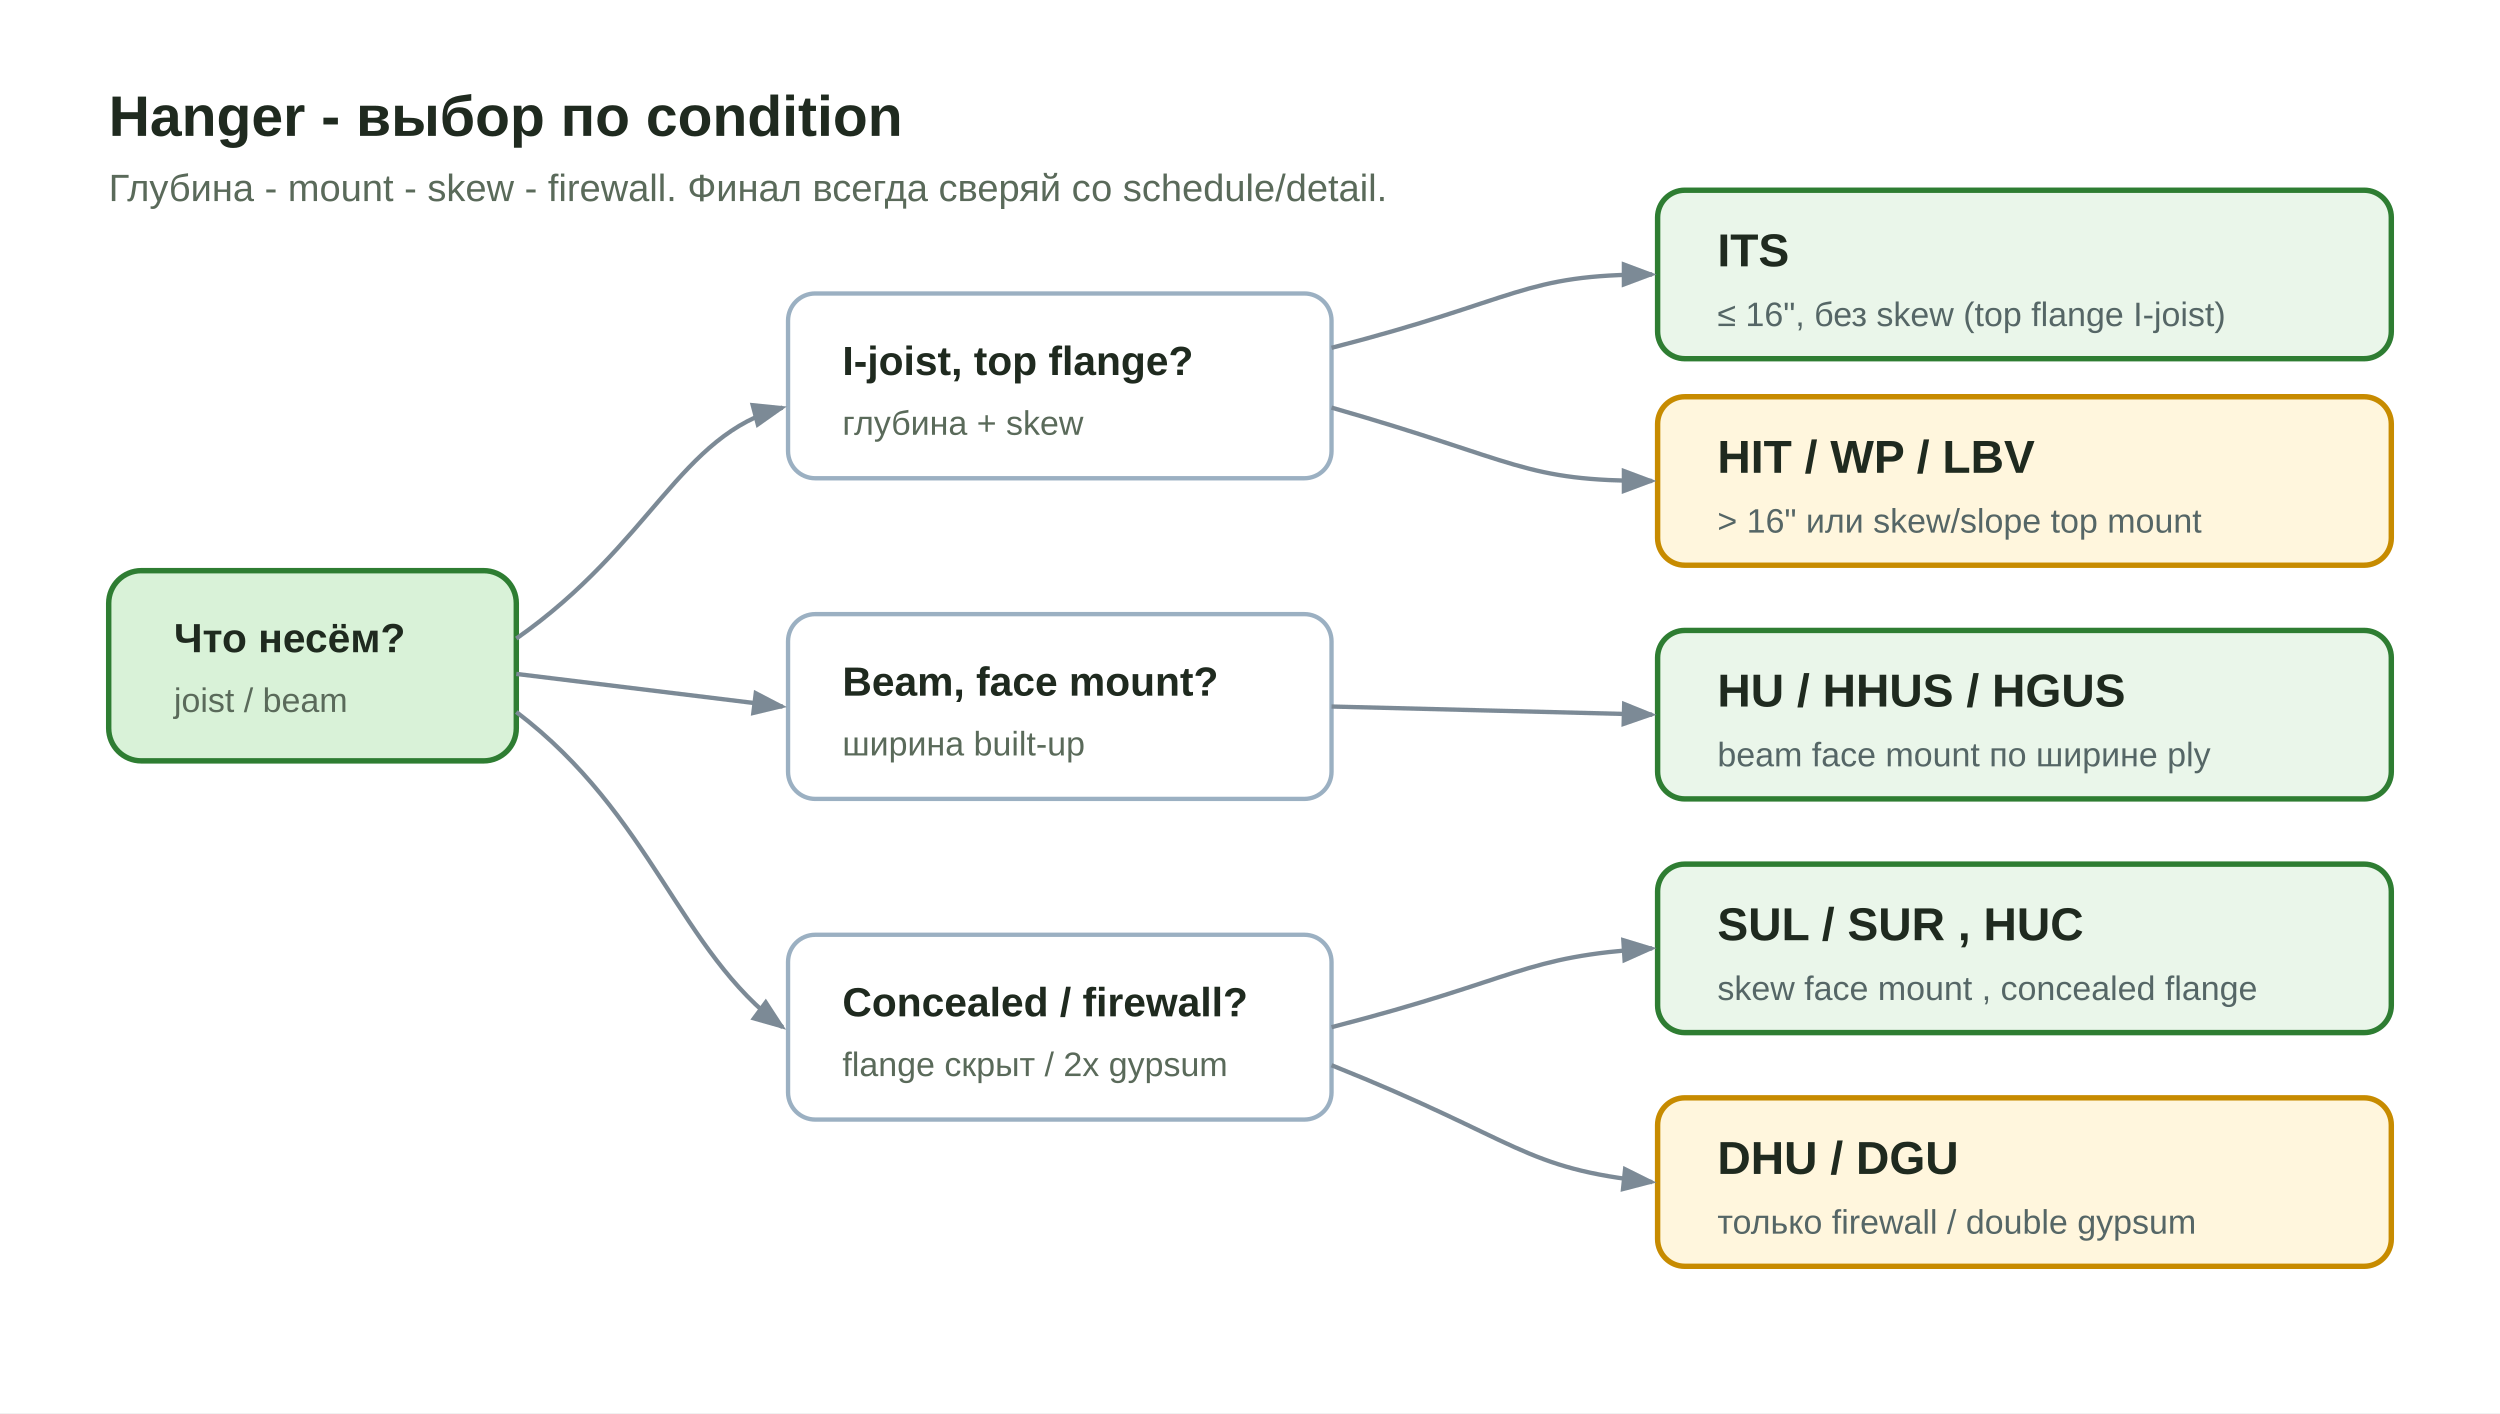
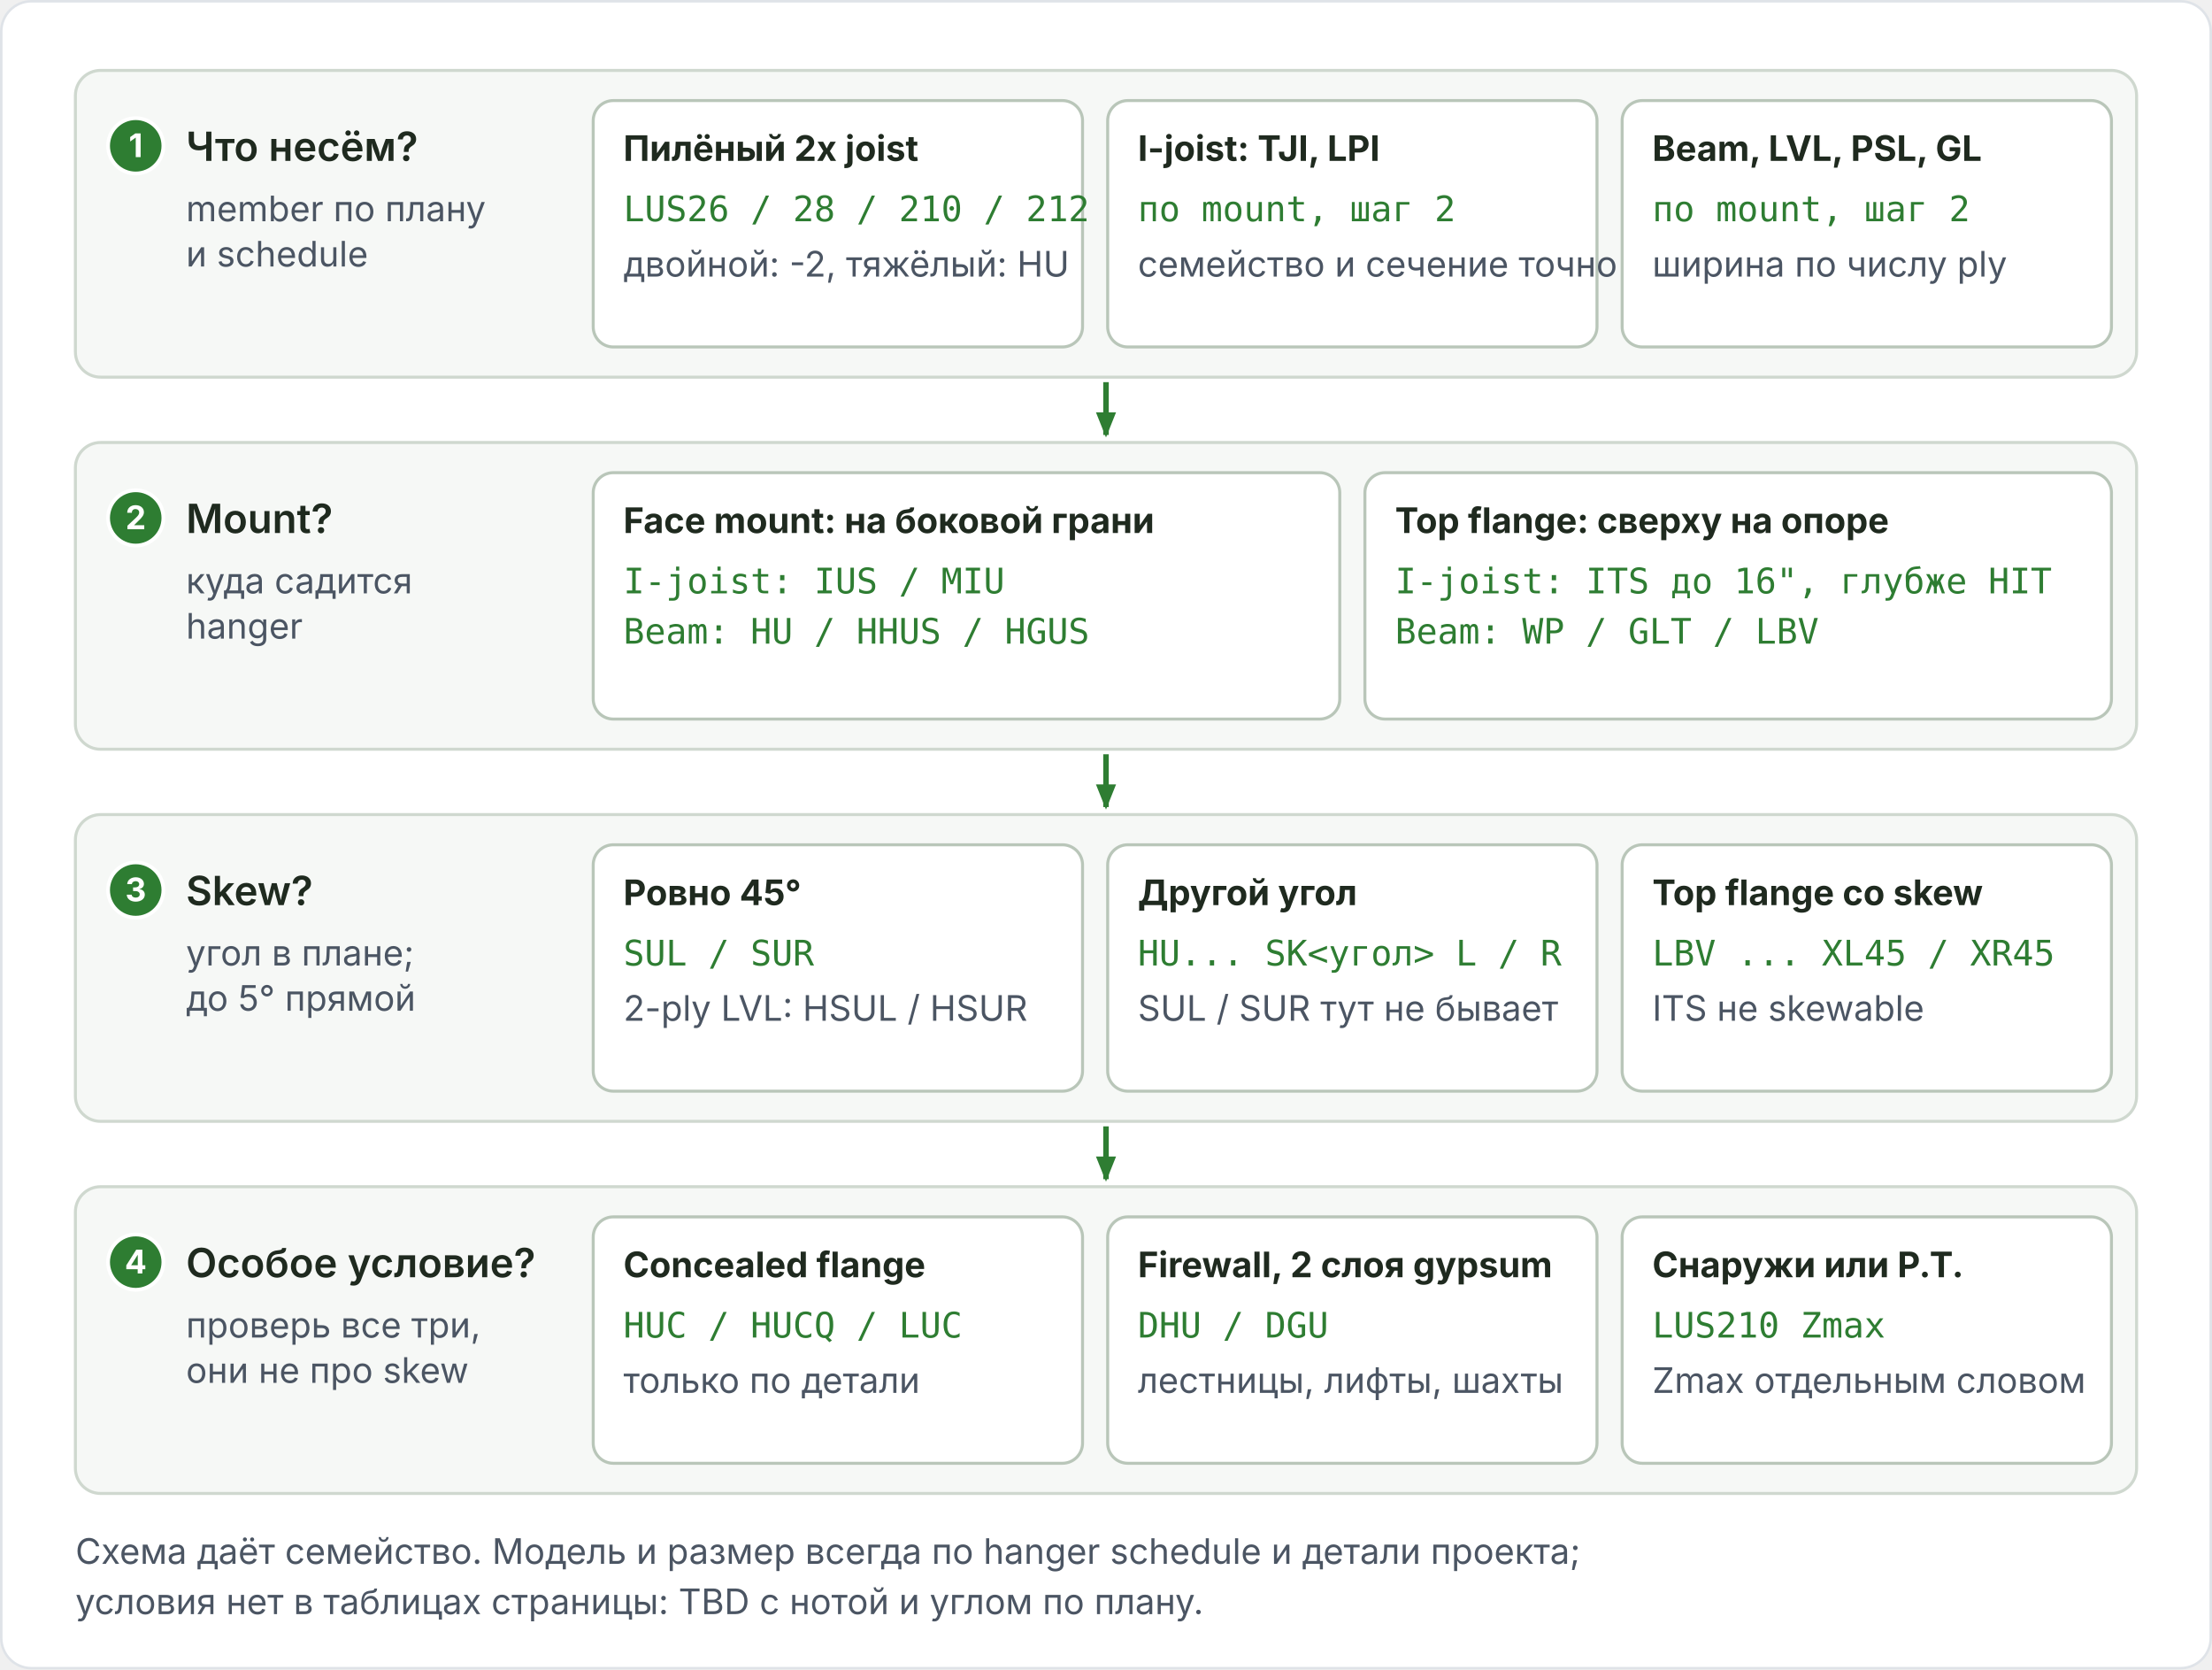
- <svg xmlns="http://www.w3.org/2000/svg" viewBox="0 0 920 520" role="img" aria-labelledby="title desc">
+ <svg xmlns="http://www.w3.org/2000/svg" viewBox="0 0 880 664" role="img" aria-labelledby="t d">
  <defs>
-     <marker id="arrow" markerWidth="9" markerHeight="9" refX="7" refY="3" orient="auto" markerUnits="strokeWidth">
-       <path d="M0,0 L0,6 L8,3 z" fill="#7c8a96" />
+     <marker id="arr" markerWidth="10" markerHeight="10" refX="9" refY="5" orient="auto" markerUnits="userSpaceOnUse">
+       <path d="M0,1 L0,9 L10,5 z" fill="#2e7d32" />
    </marker>
+     <marker id="arrInk" markerWidth="10" markerHeight="10" refX="9" refY="5" orient="auto" markerUnits="userSpaceOnUse">
+       <path d="M0,1 L0,9 L10,5 z" fill="#3a3f44" />
+     </marker>
+     <marker id="arrRed" markerWidth="10" markerHeight="10" refX="9" refY="5" orient="auto" markerUnits="userSpaceOnUse">
+       <path d="M0,1 L0,9 L10,5 z" fill="#c62828" />
+     </marker>
+     <marker id="arrGrey" markerWidth="10" markerHeight="10" refX="9" refY="5" orient="auto" markerUnits="userSpaceOnUse">
+       <path d="M0,1 L0,9 L10,5 z" fill="#8a98a5" />
+     </marker>
+     <marker id="tick" markerWidth="8" markerHeight="8" refX="4" refY="4" orient="auto" markerUnits="userSpaceOnUse">
+       <path d="M4,0 L4,8" stroke="#3a3f44" stroke-width="1.4" />
+     </marker>
+     <pattern id="wood" width="12" height="12" patternUnits="userSpaceOnUse" patternTransform="rotate(45)">
+       <rect width="12" height="12" fill="#e9d3b0" />
+       <line x1="0" y1="0" x2="0" y2="12" stroke="#8a6a3f" stroke-width="0.9" opacity="0.55" />
+     </pattern>
+     <pattern id="pt" width="12" height="12" patternUnits="userSpaceOnUse" patternTransform="rotate(45)">
+       <rect width="12" height="12" fill="#cfa26a" />
+       <line x1="0" y1="0" x2="0" y2="12" stroke="#6c4b2a" stroke-width="1" opacity="0.6" />
+     </pattern>
+     <pattern id="conc" width="10" height="10" patternUnits="userSpaceOnUse">
+       <rect width="10" height="10" fill="#cfd4d8" />
+       <circle cx="2.5" cy="2.5" r="1" fill="#6b7378" opacity="0.7" />
+       <circle cx="7" cy="6.5" r="1" fill="#6b7378" opacity="0.7" />
+     </pattern>
+     <pattern id="sheath" width="7" height="7" patternUnits="userSpaceOnUse">
+       <rect width="7" height="7" fill="#c9b27c" />
+       <circle cx="2" cy="2" r="0.8" fill="#7a6a3c" opacity="0.6" />
+       <circle cx="5" cy="5" r="0.8" fill="#7a6a3c" opacity="0.6" />
+     </pattern>
+     <pattern id="batt" width="20" height="16" patternUnits="userSpaceOnUse">
+       <rect width="20" height="16" fill="#fdf6e3" />
+       <path d="M0,8 Q5,0 10,8 T20,8" fill="none" stroke="#caa64a" stroke-width="1.2" />
+     </pattern>
+     <pattern id="rigid" width="8" height="8" patternUnits="userSpaceOnUse">
+       <rect width="8" height="8" fill="#fbe9c6" />
+       <path d="M0,8 L8,0" stroke="#d9a441" stroke-width="0.8" />
+     </pattern>
+     <pattern id="cmu" width="40" height="20" patternUnits="userSpaceOnUse">
+       <rect width="40" height="20" fill="#cfd4d8" />
+       <path d="M0,10 H40 M20,0 V10 M0,10 V20 M40,10 V20" stroke="#6b7378" stroke-width="1" fill="none" />
+     </pattern>
+     <pattern id="endgrain" width="6" height="6" patternUnits="userSpaceOnUse">
+       <rect width="6" height="6" fill="#e9d3b0" />
+       <path d="M0,3 H6" stroke="#8a6a3f" stroke-width="0.7" opacity="0.5" />
+     </pattern>
+     <pattern id="hatchRed" width="8" height="8" patternUnits="userSpaceOnUse" patternTransform="rotate(45)">
+       <rect width="8" height="8" fill="#fff" />
+       <line x1="0" y1="0" x2="0" y2="8" stroke="#c62828" stroke-width="1.2" opacity="0.6" />
+     </pattern>
+     <pattern id="hatchGrey" width="8" height="8" patternUnits="userSpaceOnUse" patternTransform="rotate(45)">
+       <rect width="8" height="8" fill="#f3f4f6" />
+       <line x1="0" y1="0" x2="0" y2="8" stroke="#9aa4ad" stroke-width="1" opacity="0.8" />
+     </pattern>
+     <pattern id="hatchGreen" width="8" height="8" patternUnits="userSpaceOnUse" patternTransform="rotate(45)">
+       <rect width="8" height="8" fill="#eaf5ea" />
+       <line x1="0" y1="0" x2="0" y2="8" stroke="#2e7d32" stroke-width="1.1" opacity="0.55" />
+     </pattern>
    <style>
-       .ttl{font:700 21px "Segoe UI",Arial,sans-serif;fill:#1f2a1f}
-       .sub{font:400 14px "Segoe UI",Arial,sans-serif;fill:#5a6a5a}
-       .q{font:700 15px "Segoe UI",Arial,sans-serif;fill:#1f2a1f}
-       .qs{font:400 12.5px "Segoe UI",Arial,sans-serif;fill:#5a6a5a}
-       .code{font:700 17px "Segoe UI",Arial,sans-serif;fill:#1f2a1f}
-       .cs{font:400 12.5px "Segoe UI",Arial,sans-serif;fill:#566}
-       .flow{stroke:#7c8a96;stroke-width:1.6;fill:none;marker-end:url(#arrow)}
-       .start{fill:#d9f2d8;stroke:#2e7d32;stroke-width:2}
-       .qbox{fill:#ffffff;stroke:#9bb0c2;stroke-width:1.6}
-       .ok{fill:#eaf6ea;stroke:#2e7d32;stroke-width:2}
-       .warn{fill:#fff6dd;stroke:#c78b00;stroke-width:2}
+       .lab{font:600 16px Inter, "Segoe UI", Arial, sans-serif;fill:#1f2a1f}
+       .lab2{font:600 15px Inter, "Segoe UI", Arial, sans-serif;fill:#1f2a1f}
+       .h{font:700 17px Inter, "Segoe UI", Arial, sans-serif;fill:#1f2a1f}
+       .note{font:400 14px Inter, "Segoe UI", Arial, sans-serif;fill:#4b5563}
+       .ink{font:400 14px Inter, "Segoe UI", Arial, sans-serif;fill:#1f2a1f}
+       .inkb{font:700 14px Inter, "Segoe UI", Arial, sans-serif;fill:#1f2a1f}
+       .mono{font:500 14px "JetBrains Mono", Consolas, monospace;fill:#2e7d32}
+       .mono2{font:500 14px "JetBrains Mono", Consolas, monospace;fill:#1f2a1f}
+       .side{font:700 14px Inter, "Segoe UI", Arial, sans-serif;fill:#8a98a5;letter-spacing:1px}
+       .red{font:600 14px Inter, "Segoe UI", Arial, sans-serif;fill:#c62828}
+       .green{font:600 14px Inter, "Segoe UI", Arial, sans-serif;fill:#2e7d32}
+       .dimt{font:500 14px Inter, "Segoe UI", Arial, sans-serif;fill:#1f2a1f}
+       .numt{font:700 13px Inter, "Segoe UI", Arial, sans-serif;fill:#fff;text-anchor:middle}
+       .xl{font:400 14px Inter, "Segoe UI", Arial, sans-serif;fill:#1f2328}
+       .xlb{font:700 14px Inter, "Segoe UI", Arial, sans-serif;fill:#1f2328}
+       .xlh{font:400 13px Inter, "Segoe UI", Arial, sans-serif;fill:#5a6168}
    </style>
  </defs>
-   <rect width="920" height="520" fill="#ffffff" />
-   <text class="ttl" x="40" y="50">Hanger - выбор по condition</text>
-   <text class="sub" x="40" y="74">Глубина - mount - skew - firewall. Финал всегда сверяй со schedule/detail.</text>
-   <rect class="start" x="40" y="210" width="150" height="70" rx="12" />
-   <text class="q" x="64" y="240">Что несём?</text>
-   <text class="qs" x="64" y="262">joist / beam</text>
-   <rect class="qbox" x="290" y="108" width="200" height="68" rx="10" />
-   <text class="q" x="310" y="138">I-joist, top flange?</text>
-   <text class="qs" x="310" y="160">глубина + skew</text>
-   <rect class="qbox" x="290" y="226" width="200" height="68" rx="10" />
-   <text class="q" x="310" y="256">Beam, face mount?</text>
-   <text class="qs" x="310" y="278">ширина built-up</text>
-   <rect class="qbox" x="290" y="344" width="200" height="68" rx="10" />
-   <text class="q" x="310" y="374">Concealed / firewall?</text>
-   <text class="qs" x="310" y="396">flange скрыт / 2x gypsum</text>
-   <rect class="ok" x="610" y="70" width="270" height="62" rx="10" />
-   <text class="code" x="632" y="98">ITS</text>
-   <text class="cs" x="632" y="120">≤ 16", без skew (top flange I-joist)</text>
-   <rect class="warn" x="610" y="146" width="270" height="62" rx="10" />
-   <text class="code" x="632" y="174">HIT / WP / LBV</text>
-   <text class="cs" x="632" y="196">&gt; 16" или skew/slope top mount</text>
-   <rect class="ok" x="610" y="232" width="270" height="62" rx="10" />
-   <text class="code" x="632" y="260">HU / HHUS / HGUS</text>
-   <text class="cs" x="632" y="282">beam face mount по ширине ply</text>
-   <rect class="ok" x="610" y="318" width="270" height="62" rx="10" />
-   <text class="code" x="632" y="346">SUL / SUR , HUC</text>
-   <text class="cs" x="632" y="368">skew face mount , concealed flange</text>
-   <rect class="warn" x="610" y="404" width="270" height="62" rx="10" />
-   <text class="code" x="632" y="432">DHU / DGU</text>
-   <text class="cs" x="632" y="454">только firewall / double gypsum</text>
-   <path class="flow" d="M190,235 C240,200 250,160 288,150" />
-   <path class="flow" d="M190,248 L288,260" />
-   <path class="flow" d="M190,262 C240,300 250,350 288,378" />
-   <path class="flow" d="M490,128 C560,110 560,101 608,101" />
-   <path class="flow" d="M490,150 C560,170 560,177 608,177" />
-   <path class="flow" d="M490,260 L608,263" />
-   <path class="flow" d="M490,378 C560,360 560,352 608,349" />
-   <path class="flow" d="M490,392 C560,420 560,430 608,435" />
+   <rect x="0.5" y="0.5" width="879" height="663" rx="12" fill="#ffffff" stroke="#dfe3e8" />
+   <rect x="30" y="28" width="820" height="122" fill="#f6f8f6" stroke="#cfd8cf" stroke-width="1.2" rx="10" />
+   <circle cx="54" cy="58" r="11" fill="#2e7d32" stroke="#fff" stroke-width="1.5" />
+   <text class="numt" x="54" y="62.5">1</text>
+   <text class="lab" x="74" y="64">Что несём?</text>
+   <text class="note" x="74" y="88">member по плану</text>
+   <text class="note" x="74" y="106">и schedule</text>
+   <rect x="236.0" y="40" width="194.667" height="98" fill="#ffffff" stroke="#b9c6b9" stroke-width="1.2" rx="8" />
+   <text class="inkb" x="248.0" y="64">Пилёный 2x joist</text>
+   <text class="mono" x="248.0" y="88">LUS26 / 28 / 210 / 212</text>
+   <text class="note" x="248.0" y="110">двойной: -2, тяжёлый: HU</text>
+   <rect x="440.667" y="40" width="194.667" height="98" fill="#ffffff" stroke="#b9c6b9" stroke-width="1.2" rx="8" />
+   <text class="inkb" x="452.667" y="64">I-joist: TJI, LPI</text>
+   <text class="mono" x="452.667" y="88">по mount, шаг 2</text>
+   <text class="note" x="452.667" y="110">семейство и сечение точно</text>
+   <rect x="645.333" y="40" width="194.667" height="98" fill="#ffffff" stroke="#b9c6b9" stroke-width="1.2" rx="8" />
+   <text class="inkb" x="657.333" y="64">Beam, LVL, PSL, GL</text>
+   <text class="mono" x="657.333" y="88">по mount, шаг 2</text>
+   <text class="note" x="657.333" y="110">ширина по числу ply</text>
+   <line x1="440" y1="152" x2="440" y2="173" stroke="#2e7d32" stroke-width="2.2" marker-end="url(#arr)" />
+   <rect x="30" y="176" width="820" height="122" fill="#f6f8f6" stroke="#cfd8cf" stroke-width="1.2" rx="10" />
+   <circle cx="54" cy="206" r="11" fill="#2e7d32" stroke="#fff" stroke-width="1.5" />
+   <text class="numt" x="54" y="210.5">2</text>
+   <text class="lab" x="74" y="212">Mount?</text>
+   <text class="note" x="74" y="236">куда садится</text>
+   <text class="note" x="74" y="254">hanger</text>
+   <rect x="236.0" y="188" width="297.0" height="98" fill="#ffffff" stroke="#b9c6b9" stroke-width="1.2" rx="8" />
+   <text class="inkb" x="248.0" y="212">Face mount: на боковой грани</text>
+   <text class="mono" x="248.0" y="236">I-joist: IUS / MIU</text>
+   <text class="mono" x="248.0" y="256">Beam: HU / HHUS / HGUS</text>
+   <rect x="543.0" y="188" width="297.0" height="98" fill="#ffffff" stroke="#b9c6b9" stroke-width="1.2" rx="8" />
+   <text class="inkb" x="555.0" y="212">Top flange: сверху на опоре</text>
+   <text class="mono" x="555.0" y="236">I-joist: ITS до 16", глубже HIT</text>
+   <text class="mono" x="555.0" y="256">Beam: WP / GLT / LBV</text>
+   <line x1="440" y1="300" x2="440" y2="321" stroke="#2e7d32" stroke-width="2.2" marker-end="url(#arr)" />
+   <rect x="30" y="324" width="820" height="122" fill="#f6f8f6" stroke="#cfd8cf" stroke-width="1.2" rx="10" />
+   <circle cx="54" cy="354" r="11" fill="#2e7d32" stroke="#fff" stroke-width="1.5" />
+   <text class="numt" x="54" y="358.5">3</text>
+   <text class="lab" x="74" y="360">Skew?</text>
+   <text class="note" x="74" y="384">угол в плане;</text>
+   <text class="note" x="74" y="402">до 5° прямой</text>
+   <rect x="236.0" y="336" width="194.667" height="98" fill="#ffffff" stroke="#b9c6b9" stroke-width="1.2" rx="8" />
+   <text class="inkb" x="248.0" y="360">Ровно 45°</text>
+   <text class="mono" x="248.0" y="384">SUL / SUR</text>
+   <text class="note" x="248.0" y="406">2-ply LVL: HSUL / HSUR</text>
+   <rect x="440.667" y="336" width="194.667" height="98" fill="#ffffff" stroke="#b9c6b9" stroke-width="1.2" rx="8" />
+   <text class="inkb" x="452.667" y="360">Другой угол</text>
+   <text class="mono" x="452.667" y="384">HU... SK&lt;угол&gt; L / R</text>
+   <text class="note" x="452.667" y="406">SUL / SUR тут не бывает</text>
+   <rect x="645.333" y="336" width="194.667" height="98" fill="#ffffff" stroke="#b9c6b9" stroke-width="1.2" rx="8" />
+   <text class="inkb" x="657.333" y="360">Top flange со skew</text>
+   <text class="mono" x="657.333" y="384">LBV ... XL45 / XR45</text>
+   <text class="note" x="657.333" y="406">ITS не skewable</text>
+   <line x1="440" y1="448" x2="440" y2="469" stroke="#2e7d32" stroke-width="2.2" marker-end="url(#arr)" />
+   <rect x="30" y="472" width="820" height="122" fill="#f6f8f6" stroke="#cfd8cf" stroke-width="1.2" rx="10" />
+   <circle cx="54" cy="502" r="11" fill="#2e7d32" stroke="#fff" stroke-width="1.5" />
+   <text class="numt" x="54" y="506.5">4</text>
+   <text class="lab" x="74" y="508">Особое условие?</text>
+   <text class="note" x="74" y="532">проверь все три,</text>
+   <text class="note" x="74" y="550">они не про skew</text>
+   <rect x="236.0" y="484" width="194.667" height="98" fill="#ffffff" stroke="#b9c6b9" stroke-width="1.2" rx="8" />
+   <text class="inkb" x="248.0" y="508">Concealed flange</text>
+   <text class="mono" x="248.0" y="532">HUC / HUCQ / LUC</text>
+   <text class="note" x="248.0" y="554">только по детали</text>
+   <rect x="440.667" y="484" width="194.667" height="98" fill="#ffffff" stroke="#b9c6b9" stroke-width="1.2" rx="8" />
+   <text class="inkb" x="452.667" y="508">Firewall, 2 слоя gypsum</text>
+   <text class="mono" x="452.667" y="532">DHU / DGU</text>
+   <text class="note" x="452.667" y="554">лестницы, лифты, шахты</text>
+   <rect x="645.333" y="484" width="194.667" height="98" fill="#ffffff" stroke="#b9c6b9" stroke-width="1.2" rx="8" />
+   <text class="inkb" x="657.333" y="508">Снаружи или P.T.</text>
+   <text class="mono" x="657.333" y="532">LUS210 Zmax</text>
+   <text class="note" x="657.333" y="554">Zmax отдельным словом</text>
+   <text class="note" x="30" y="622">Схема даёт семейство. Модель и размер всегда по hanger schedule и детали проекта;</text>
+   <text class="note" x="30" y="642">условия нет в таблицах страницы: TBD с нотой и углом по плану.</text>
</svg>
